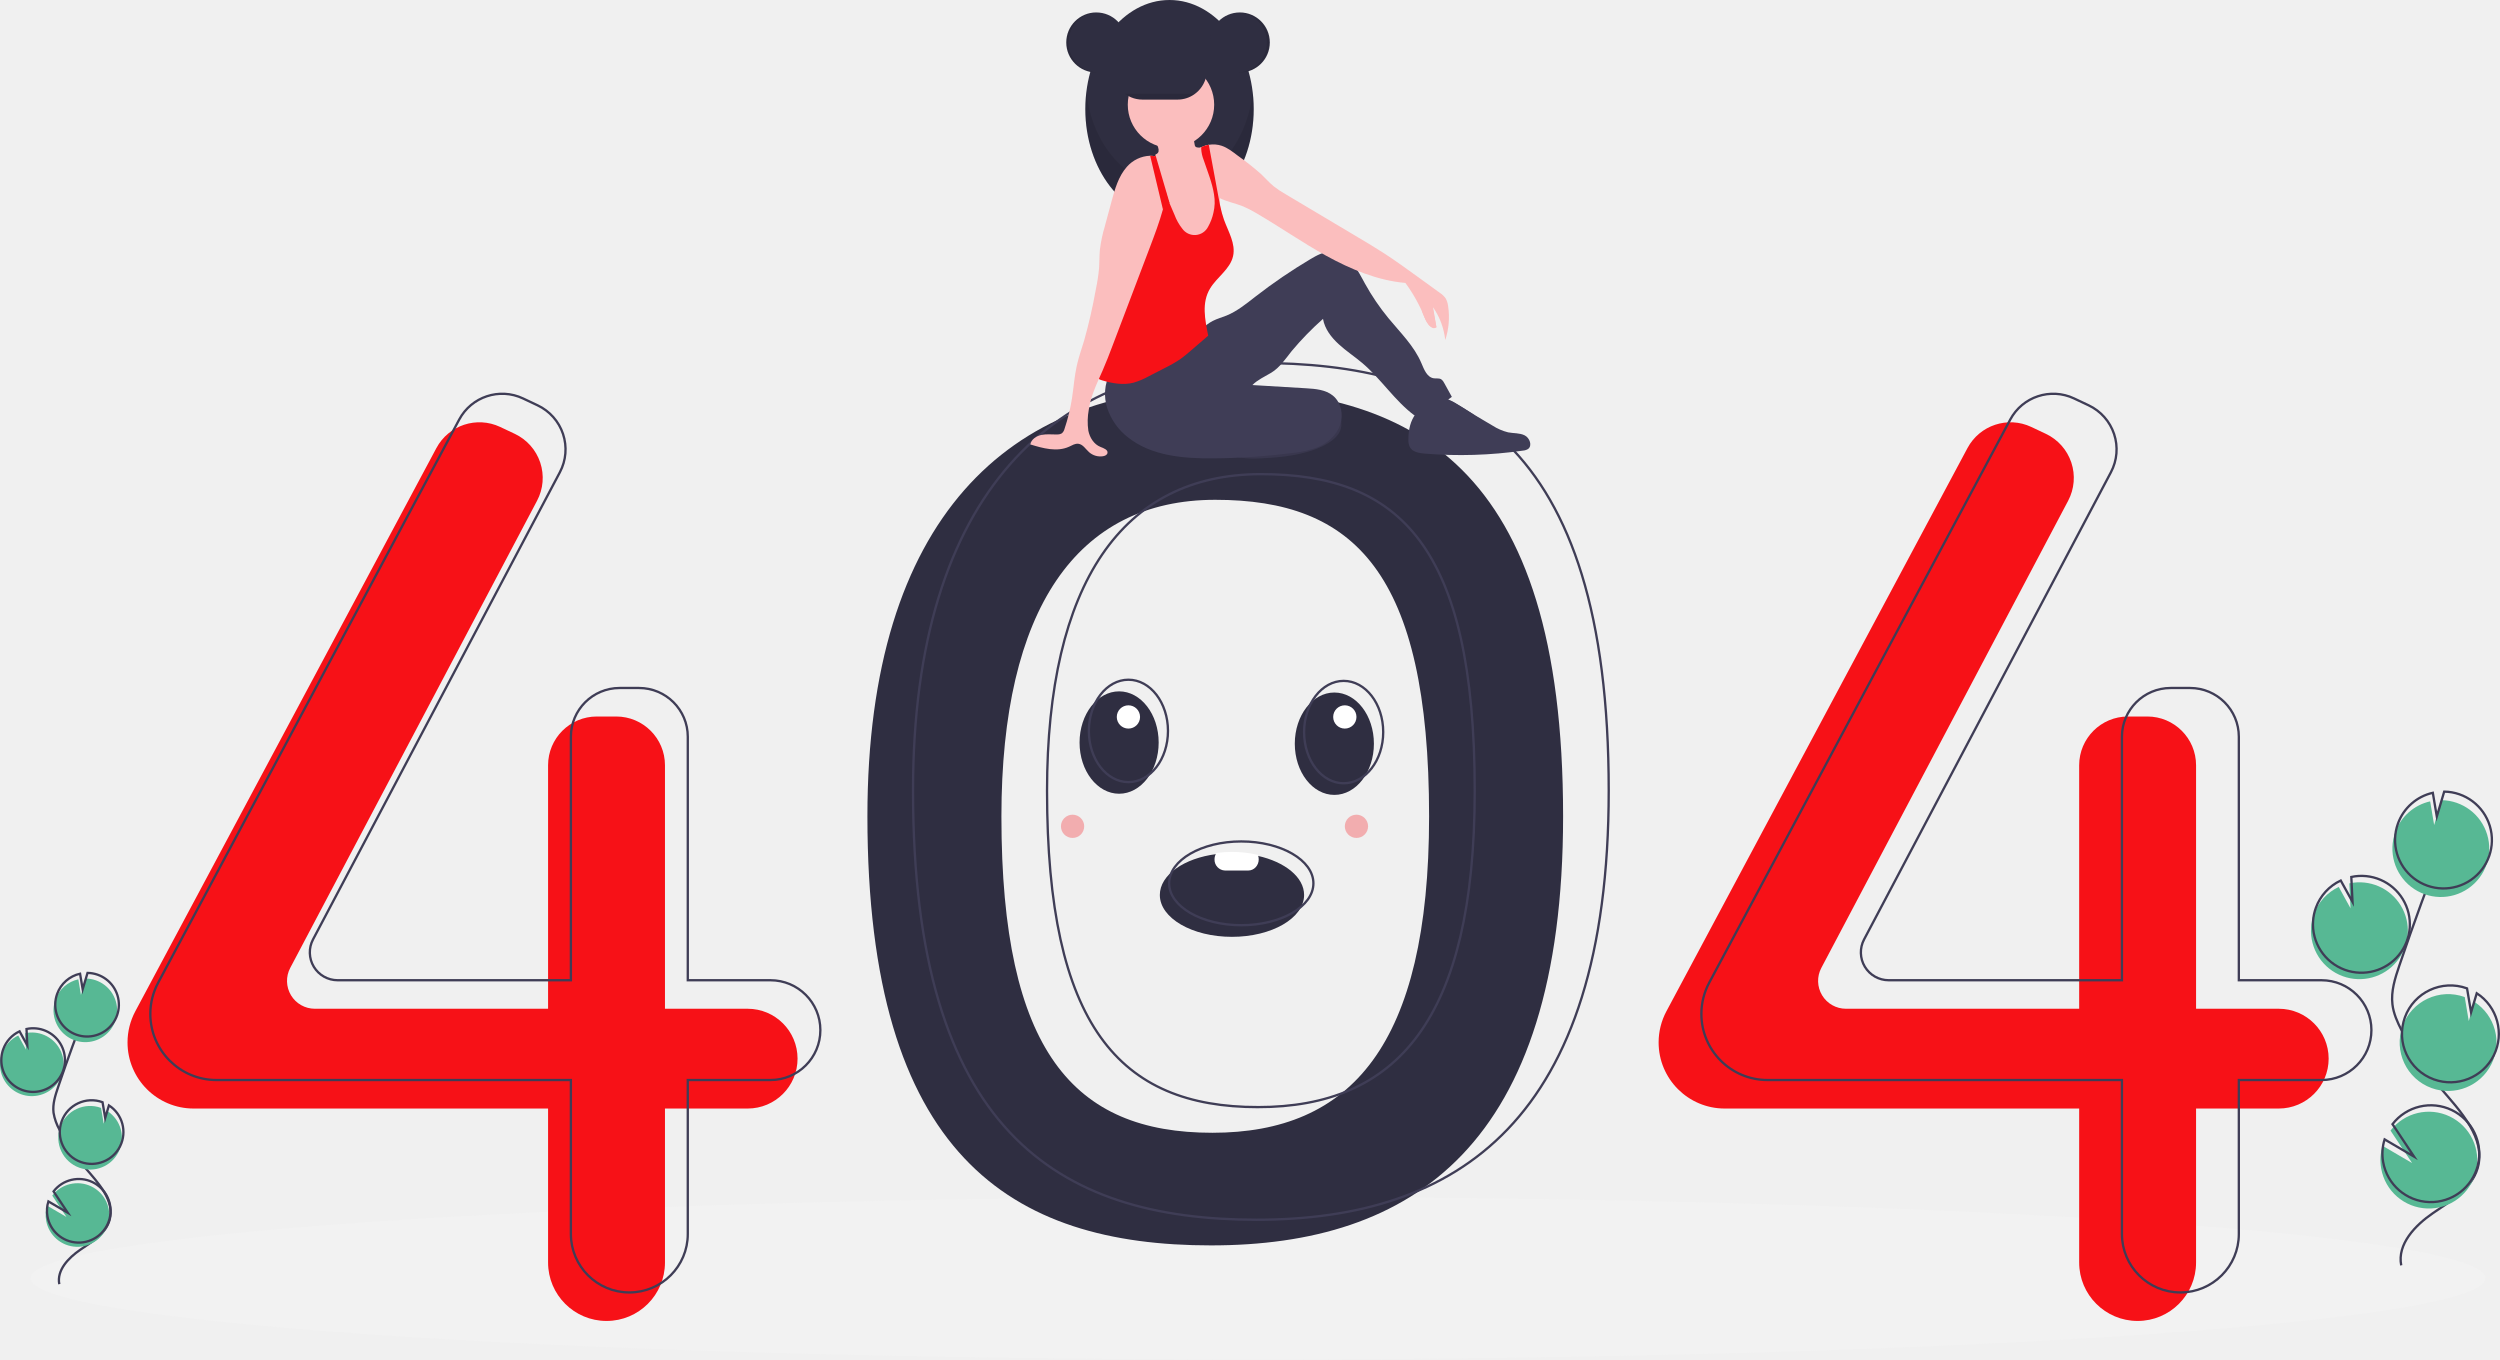
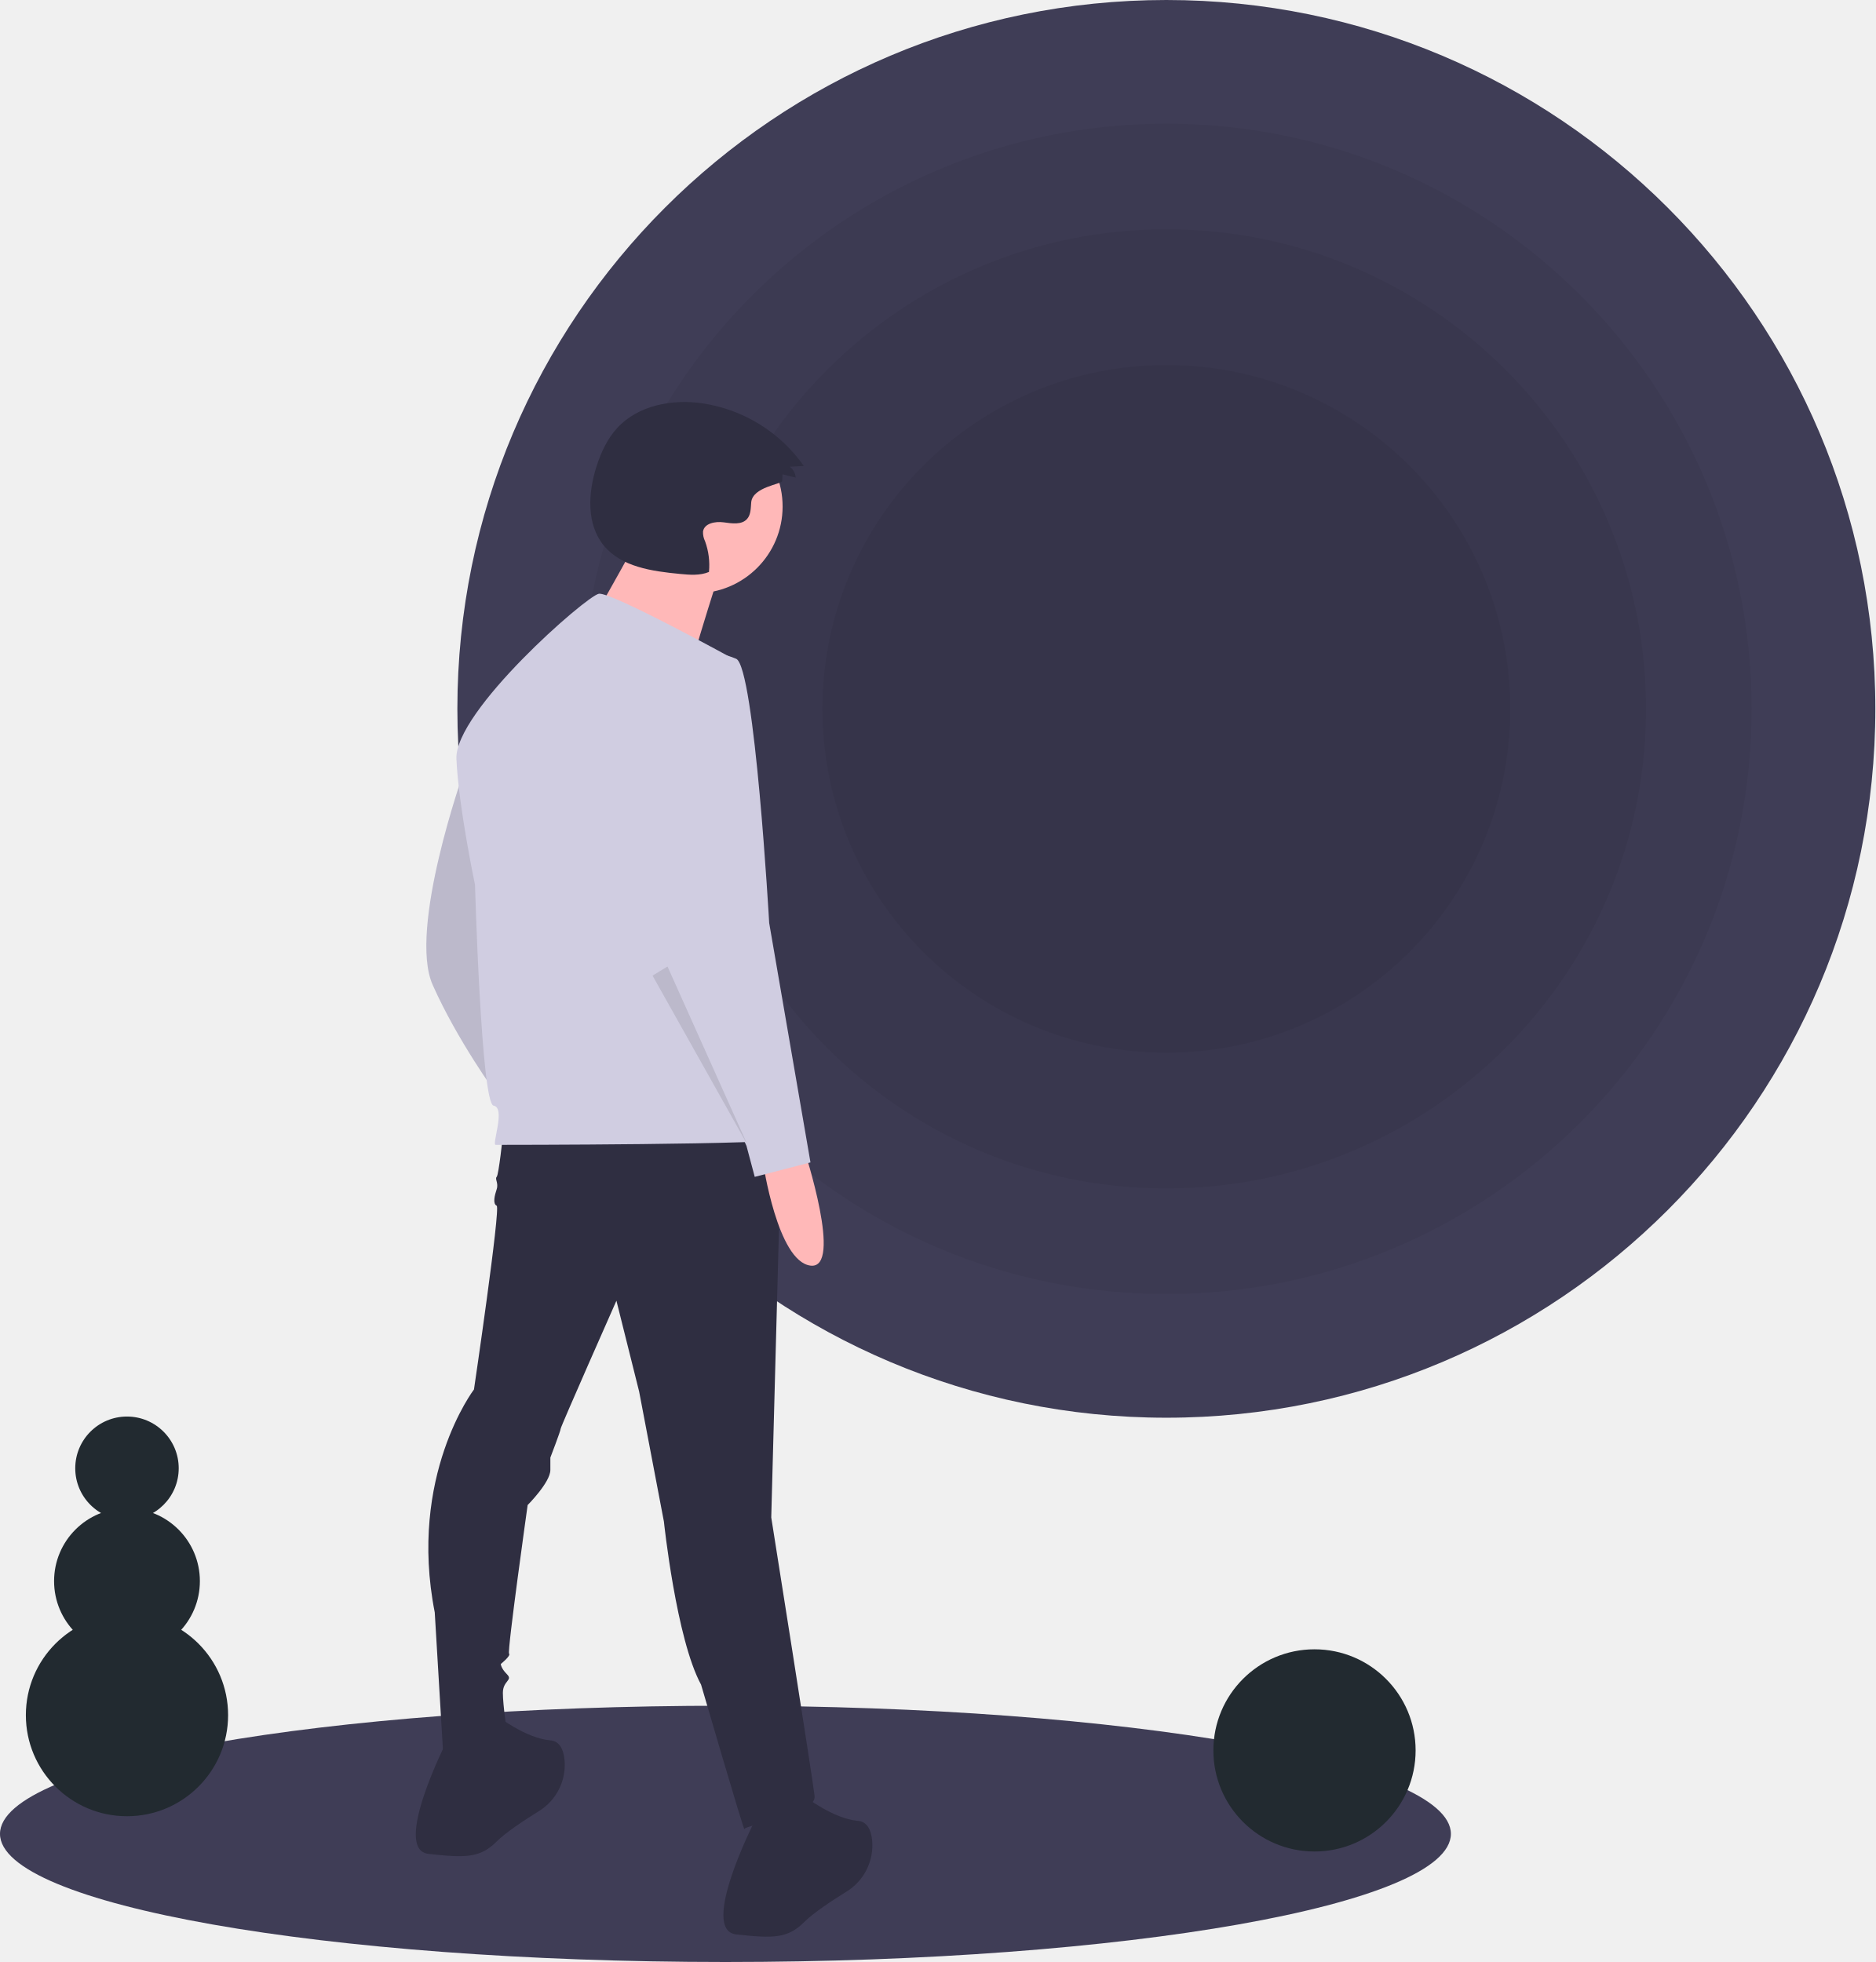
- <svg xmlns="http://www.w3.org/2000/svg" id="fd59ce54-f850-4dfc-bc34-dd7d379d600e" data-name="Layer 1" width="1074.392" height="584.231" viewBox="0 0 1074.392 584.231">
-   <ellipse cx="540.643" cy="549.309" rx="527.5" ry="34.922" fill="#f2f2f2" />
-   <path d="M583.48,324.894c-85.944,0-147.651,55.139-147.651,183.798,0,145.813,61.707,184.411,147.651,184.411s151.327-42.274,151.327-184.411C734.807,356.753,669.424,324.894,583.48,324.894Zm.565,319.808c-59.527,0-90.626-34.923-90.626-135.916,0-89.112,32.372-136.105,91.899-136.105s91.899,30.868,91.899,136.105C677.217,607.234,643.572,644.703,584.045,644.703Z" transform="translate(-63.054 -157.8845)" fill="#2f2e41" />
-   <path d="M384.365,591.401H348.831V486.762A20.956,20.956,0,0,0,327.875,465.806h-8.326a20.956,20.956,0,0,0-20.956,20.956V591.401H198.363a11.963,11.963,0,0,1-10.578-17.552l106.082-200.78A20.956,20.956,0,0,0,284.287,344.33l-6.262-2.957a20.956,20.956,0,0,0-27.429,9.07L121.214,592.475a28.416,28.416,0,0,0-3.356,13.396v0a28.416,28.416,0,0,0,28.416,28.416H298.593v66.167a25.119,25.119,0,0,0,25.119,25.119h0a25.119,25.119,0,0,0,25.119-25.119V634.287h35.534a21.443,21.443,0,0,0,21.443-21.443v0A21.443,21.443,0,0,0,384.365,591.401Z" transform="translate(-63.054 -157.8845)" fill="#f71117" />
-   <path d="M1042.362,591.401h-35.534V486.762A20.956,20.956,0,0,0,985.872,465.806h-8.326a20.956,20.956,0,0,0-20.956,20.956V591.401H856.359a11.963,11.963,0,0,1-10.578-17.552L951.864,373.069A20.956,20.956,0,0,0,942.284,344.33l-6.262-2.957a20.956,20.956,0,0,0-27.429,9.07L779.211,592.475a28.416,28.416,0,0,0-3.356,13.396v0a28.416,28.416,0,0,0,28.416,28.416H956.589v66.167a25.119,25.119,0,0,0,25.119,25.119h0a25.119,25.119,0,0,0,25.119-25.119V634.287h35.534a21.443,21.443,0,0,0,21.443-21.443v0A21.443,21.443,0,0,0,1042.362,591.401Z" transform="translate(-63.054 -157.8845)" fill="#f71117" />
-   <path d="M394.168,579.148H358.634V474.509a20.956,20.956,0,0,0-20.956-20.956h-8.326a20.956,20.956,0,0,0-20.956,20.956V579.148H208.165a11.963,11.963,0,0,1-10.578-17.552L303.67,360.816a20.956,20.956,0,0,0-9.58-28.739l-6.262-2.957a20.956,20.956,0,0,0-27.429,9.07L131.017,580.222a28.416,28.416,0,0,0-3.356,13.396v0a28.416,28.416,0,0,0,28.416,28.416H308.395v66.167a25.119,25.119,0,0,0,25.119,25.119h0a25.119,25.119,0,0,0,25.119-25.119V622.034h35.534a21.443,21.443,0,0,0,21.443-21.443v0A21.443,21.443,0,0,0,394.168,579.148Z" transform="translate(-63.054 -157.8845)" fill="none" stroke="#3f3d56" stroke-miterlimit="10" />
-   <path d="M1060.742,579.148h-35.534V474.509a20.956,20.956,0,0,0-20.956-20.956H995.925a20.956,20.956,0,0,0-20.956,20.956V579.148H874.739a11.963,11.963,0,0,1-10.578-17.552L970.244,360.816a20.956,20.956,0,0,0-9.58-28.739l-6.262-2.957a20.956,20.956,0,0,0-27.429,9.07L797.59,580.222a28.416,28.416,0,0,0-3.356,13.396v0a28.416,28.416,0,0,0,28.416,28.416H974.969v66.167a25.119,25.119,0,0,0,25.119,25.119h0a25.119,25.119,0,0,0,25.119-25.119V622.034h35.534a21.443,21.443,0,0,0,21.443-21.443v0A21.443,21.443,0,0,0,1060.742,579.148Z" transform="translate(-63.054 -157.8845)" fill="none" stroke="#3f3d56" stroke-miterlimit="10" />
-   <path d="M603.085,313.866c-85.944,0-147.651,55.139-147.651,183.798,0,145.813,61.707,184.411,147.651,184.411s151.327-42.274,151.327-184.411C754.412,345.725,689.029,313.866,603.085,313.866Zm.565,319.808c-59.527,0-90.626-34.923-90.626-135.916,0-89.112,32.372-136.105,91.899-136.105s91.899,30.868,91.899,136.105C696.822,596.206,663.177,633.675,603.65,633.675Z" transform="translate(-63.054 -157.8845)" fill="none" stroke="#3f3d56" stroke-miterlimit="10" />
-   <circle cx="471.141" cy="18.25" r="12.901" fill="#2f2e41" />
-   <ellipse cx="502.607" cy="46.885" rx="36.186" ry="46.885" fill="#2f2e41" />
-   <path d="M565.661,237.494c-18.128,0-33.141-17.271-35.776-39.805a60.976,60.976,0,0,0-.41,7.08c0,25.894,16.201,46.885,36.186,46.885s36.186-20.991,36.186-46.885a60.976,60.976,0,0,0-.41-7.08C598.803,220.224,583.789,237.494,565.661,237.494Z" transform="translate(-63.054 -157.8845)" opacity="0.1" />
-   <path d="M639.296,342.073c-.777,3.193-4.128,5.751-7.839,7.538-7.802,3.757-17.425,4.878-26.76,5.254a45.176,45.176,0,0,1-7.144-.132,20.537,20.537,0,0,1-12.251-5.631,1.681,1.681,0,0,1,.044-2.844c4.969-5.459,13.262-8.806,21.616-11.216,6.334-1.827,17.381-6.561,24.29-5.922C637.944,329.739,640.277,338.041,639.296,342.073Z" transform="translate(-63.054 -157.8845)" fill="#3f3d56" />
-   <path d="M639.296,342.073c-.777,3.193-4.128,5.751-7.839,7.538-7.802,3.757-17.425,4.878-26.76,5.254a45.176,45.176,0,0,1-7.144-.132,20.537,20.537,0,0,1-12.251-5.631,1.681,1.681,0,0,1,.044-2.844c4.969-5.459,13.262-8.806,21.616-11.216,6.334-1.827,17.381-6.561,24.29-5.922C637.944,329.739,640.277,338.041,639.296,342.073Z" transform="translate(-63.054 -157.8845)" opacity="0.1" />
-   <path d="M540.098,318.206a19.77,19.77,0,0,0-1.199,15.075,26.339,26.339,0,0,0,8.829,12.497c10.095,8.092,23.988,9.205,36.925,9.093a284.649,284.649,0,0,0,33.905-2.324,40.538,40.538,0,0,0,11.001-2.554c4.222-1.827,7.933-5.178,9.436-9.526s.436-9.672-3.134-12.574c-3.137-2.55-7.463-2.9-11.498-3.143l-23.088-1.387c2.281-2.308,5.318-3.614,8.096-5.292,3.685-2.226,6.134-5.965,8.813-9.335a129.001,129.001,0,0,1,13.439-13.817c.751,4.31,3.478,7.85,6.687,10.824s6.908,5.368,10.244,8.2c8.079,6.858,13.896,16.167,22.392,22.5a43.829,43.829,0,0,0,16.049-8.012l-3.302-5.981a3.94,3.94,0,0,0-1.245-1.553c-.935-.575-2.14-.279-3.225-.441-2.901-.435-4.168-3.784-5.306-6.487-3.125-7.422-9.108-13.18-14.218-19.404a98.009,98.009,0,0,1-9.996-14.723c-1.717-3.102-3.288-6.331-5.617-9.003s-5.594-4.773-9.139-4.781c-3.132-.007-6.021,1.584-8.714,3.183a230.477,230.477,0,0,0-23.63,16.099c-3.944,3.062-7.863,6.296-12.489,8.174-1.947.79-4,1.331-5.869,2.292-3.273,1.684-5.757,4.534-8.431,7.064C566.277,311.892,553.219,317.738,540.098,318.206Z" transform="translate(-63.054 -157.8845)" fill="#3f3d56" />
-   <path d="M588.374,253.983a23.774,23.774,0,0,1-1.734,8.033,10.045,10.045,0,0,1-5.768,5.573,12.375,12.375,0,0,1-5.623.182,10.882,10.882,0,0,1-4.582-1.561c-2.165-1.488-3.244-4.144-3.637-6.743-.393-2.596-.217-5.249-.469-7.863a42.944,42.944,0,0,0-1.202-6.255c-.17-.683-.343-1.362-.513-2.042-.167-.68-.33-1.359-.481-2.039-.138-.639-.267-1.281-.378-1.926-.091-.544-.173-1.092-.233-1.643a18.423,18.423,0,0,0-.809-4.811,14.607,14.607,0,0,0-1.687-2.854c-.286-.409-.563-.818-.818-1.243a5.89,5.89,0,0,1-.972-3.748,3.286,3.286,0,0,1,.148-.601c.025-.076.053-.151.085-.223A1.802,1.802,0,0,0,560.932,223.07a3.433,3.433,0,0,0-.148-1.778,11.318,11.318,0,0,0-.96-2.288c-.264-.478-1.161-1.34-1.167-1.888-.013-1.101,2.14-1.989,3.011-2.423a16.796,16.796,0,0,1,8.597-1.743c1.904.129,3.968.714,5.019,2.31.944,1.438.818,3.301,1.221,4.972a1.471,1.471,0,0,0,.299.664,1.341,1.341,0,0,0,.739.34,4.549,4.549,0,0,0,1.416.057h.003a2.931,2.931,0,0,0,.371-.054,4.957,4.957,0,0,0,2.033-.878q.585-.156,1.18-.255a.251.251,0,0,0,.047-.009c1.576,4.975,1.781,10.308,3.071,15.374.639,2.52,1.554,5.009,1.683,7.602.009.113.013.23.016.346.019.834-.047,1.674-.013,2.505a6.981,6.981,0,0,0,.126,1.114,15.611,15.611,0,0,0,.525,1.743l.009.028c.06.183.116.368.164.554.035.135.066.267.091.403l.003.009A14.938,14.938,0,0,1,588.374,253.983Z" transform="translate(-63.054 -157.8845)" fill="#fbbebe" />
-   <circle cx="503.237" cy="44.997" r="18.565" fill="#fbbebe" />
-   <path d="M684.157,304.033a30.445,30.445,0,0,0-5.236-14.103q.722,4.295,1.447,8.587a3.214,3.214,0,0,1-3.367-1.035,10.337,10.337,0,0,1-1.765-3.276,67.466,67.466,0,0,0-8.21-14.736c-11.819-.985-23.502-5.884-33.896-11.595-10.396-5.708-20.126-12.552-30.384-18.502a43.573,43.573,0,0,0-5.544-2.832c-3.21-1.287-6.812-1.954-9.855-3.468-.204-.101-.409-.208-.61-.318a12.578,12.578,0,0,1-1.945-1.306,10.344,10.344,0,0,1-.931-.856,20.351,20.351,0,0,1-3.559-5.953c-1.633-3.612-2.215-7.97-3.845-11.583a11.203,11.203,0,0,1,2.502-1.765h.003c.132-.069.264-.135.4-.198a11.94,11.94,0,0,1,2.004-.733q.585-.156,1.18-.255a.251.251,0,0,0,.047-.009,11.566,11.566,0,0,1,5.491.434c2.587.875,4.767,2.621,6.941,4.273a114.02,114.02,0,0,1,10.148,8.049c1.794,1.718,3.43,3.606,5.359,5.167a42.144,42.144,0,0,0,5.057,3.351q15.656,9.327,31.315,18.65c3.534,2.105,7.07,4.21,10.526,6.438,5.249,3.386,10.308,7.055,15.365,10.721q4.47,3.238,8.936,6.479a9.728,9.728,0,0,1,2.533,2.341,8.472,8.472,0,0,1,1.123,3.433A31.387,31.387,0,0,1,684.157,304.033Z" transform="translate(-63.054 -157.8845)" fill="#fbbebe" />
-   <path d="M592.977,267.944c-1.252,5.617-6.929,9.012-9.896,13.946-3.688,6.123-2.184,13.241-.799,20.255q-3.795,3.271-7.593,6.542c-1.397,1.199-2.794,2.404-4.298,3.464a57.351,57.351,0,0,1-6.86,3.94q-3.361,1.728-6.721,3.458a32.128,32.128,0,0,1-6.58,2.788c-4.415,1.133-9.103.34-13.471-.972a6.088,6.088,0,0,1-1.473-.601,2.394,2.394,0,0,1-.699-.632,3.911,3.911,0,0,1-.444-2.539c.444-7.351,2.24-14.547,4.031-21.69a85.26,85.26,0,0,1,3.848-12.577,85.077,85.077,0,0,1,5.415-10.151,68.368,68.368,0,0,1,7.929-11.514,18.479,18.479,0,0,0,3.675-4.739c1.117-2.549.686-5.472.913-8.247a17.148,17.148,0,0,1,1.633-6.007v-.003a17.093,17.093,0,0,1,1.743-2.882q.458,1.067.916,2.13.302.699.598,1.394.387.897.768,1.787,1.1,2.558,2.196,5.113a21.59,21.59,0,0,0,3.335,5.944,6.499,6.499,0,0,0,11.123-.853,21.261,21.261,0,0,0,2.272-6.013,19.215,19.215,0,0,0,.252-7.835c-.758-5.009-2.889-10.126-4.437-14.78a14.945,14.945,0,0,1-1.079-4.871,3.351,3.351,0,0,1,.057-.56c.009-.047.019-.098.028-.145a11.94,11.94,0,0,1,2.004-.733q.585-.156,1.18-.255,2.044,11.064,4.094,22.127c.032.173.066.346.098.522.195,1.057.393,2.115.614,3.169.198.957.412,1.91.651,2.857l.009.028c.082.321.167.639.255.957l.003.009c.242.868.513,1.731.818,2.58C590.938,257.475,594.164,262.629,592.977,267.944Z" transform="translate(-63.054 -157.8845)" fill="#f71117" />
-   <path d="M668.321,346.877a6.583,6.583,0,0,0,.61,3.143c1.162,2.124,3.95,2.606,6.362,2.805a188.377,188.377,0,0,0,42.266-1.288,4.886,4.886,0,0,0,2.151-.668c1.99-1.395.763-4.795-1.41-5.884s-4.751-.826-7.135-1.297a22.479,22.479,0,0,1-6.678-2.896q-7.252-4.167-14.293-8.688c-2.795-1.795-6.093-3.71-9.24-2.646C672.43,332.343,668.265,337.681,668.321,346.877Z" transform="translate(-63.054 -157.8845)" fill="#3f3d56" />
-   <path d="M564.437,240.874v.003c-.022.132-.044.261-.072.39-.035.214-.076.431-.116.645-.39,1.998-.868,3.987-1.419,5.963-1.51,5.459-3.534,10.831-5.541,16.123q-8.081,21.287-16.164,42.577c-1.359,3.575-2.716,7.152-4.261,10.654-.516,1.167-1.048,2.344-1.576,3.534-1.894,4.257-3.713,8.653-4.317,13.184a27.45,27.45,0,0,0-.192,9.04c.604,2.97,2.407,5.872,5.23,6.97,1.378.538,3.351,1.259,2.974,2.69-.204.787-1.098,1.171-1.901,1.303a7.312,7.312,0,0,1-5.966-1.718c-1.507-1.337-2.665-3.417-4.67-3.641-1.388-.151-2.665.68-3.936,1.262-5.186,2.369-11.227.711-16.674-.972.428-2.206,2.643-3.66,4.843-4.1,2.199-.444,4.474-.129,6.718-.189a3.51,3.51,0,0,0,2.042-.525,3.705,3.705,0,0,0,1.101-1.882,78.964,78.964,0,0,0,3.213-13.147c.724-4.666,1.026-9.405,2.058-14.015.802-3.597,2.042-7.08,3.106-10.61a224.682,224.682,0,0,0,5.06-22.077,78.02,78.02,0,0,0,1.425-9.368c.179-2.612.094-5.236.346-7.838a60.888,60.888,0,0,1,2.111-9.997q1.444-5.348,2.885-10.689c1.425-5.271,2.955-10.746,6.567-14.843a13.962,13.962,0,0,1,10.028-4.789,9.882,9.882,0,0,1,2.13.23c.116.028.233.057.349.088a8.634,8.634,0,0,1,2.174.9c1.114-.708,1.68-.459,2.42.632a6.973,6.973,0,0,1,.881,3.795A52.424,52.424,0,0,1,564.437,240.874Z" transform="translate(-63.054 -157.8845)" fill="#fbbebe" />
-   <path d="M565.661,245.046l-.047.047-.255.255-2.53,2.527-1.24-5.208-4.251-17.854a9.882,9.882,0,0,1,2.13.23,3.286,3.286,0,0,1,.148-.601l.201.689,1.441,4.902,2.728,9.308.45,1.532v.003Z" transform="translate(-63.054 -157.8845)" fill="#f71117" />
-   <path d="M581.715,188.087a12.582,12.582,0,0,1-3.7,8.896,12.314,12.314,0,0,1-1.36,1.176,12.528,12.528,0,0,1-7.536,2.524H554.023a12.59,12.59,0,0,1,0-25.18h15.096A12.629,12.629,0,0,1,581.715,188.087Z" transform="translate(-63.054 -157.8845)" fill="#2f2e41" />
-   <circle cx="532.815" cy="18.25" r="12.901" fill="#2f2e41" />
-   <path d="M595.554,163.234c-.158,0-.315.006-.472.012a12.898,12.898,0,0,1,0,25.778c.157.006.314.012.472.012a12.901,12.901,0,1,0,0-25.802Z" transform="translate(-63.054 -157.8845)" opacity="0.1" />
-   <path d="M534.195,163.234c.158,0,.315.006.472.012a12.898,12.898,0,0,0,0,25.778c-.157.006-.314.012-.472.012a12.901,12.901,0,0,1,0-25.802Z" transform="translate(-63.054 -157.8845)" opacity="0.1" />
-   <path d="M576.655,198.159a12.528,12.528,0,0,1-7.536,2.524H554.023a12.528,12.528,0,0,1-7.536-2.524Z" transform="translate(-63.054 -157.8845)" opacity="0.1" />
-   <path d="M674.14,291.64s3.252,9.372,6.229,6.876L677.996,286.267Z" transform="translate(-63.054 -157.8845)" fill="#fbbebe" />
-   <path d="M1069.918,577.434a20.813,20.813,0,1,0,2.772-39.915l.521,10.712-5.068-9.18a20.734,20.734,0,0,0-10.684,11.723,20.408,20.408,0,0,0-1.197,5.63A20.809,20.809,0,0,0,1069.918,577.434Z" transform="translate(-63.054 -157.8845)" fill="#57b894" />
-   <path d="M1094.995,701.678c-1.789-9.11,5.963-17.187,13.621-22.437s16.605-10.408,19.218-19.317c3.755-12.804-7.43-24.53-16.136-34.642a125.3,125.3,0,0,1-16.524-24.557c-1.811-3.533-3.476-7.225-3.952-11.166-.686-5.675,1.137-11.323,2.974-16.737q9.179-27.052,19.628-53.65" transform="translate(-63.054 -157.8845)" fill="none" stroke="#3f3d56" stroke-miterlimit="10" />
-   <path d="M1070.775,574.676a20.813,20.813,0,1,0,2.772-39.915l.521,10.712-5.068-9.18a20.734,20.734,0,0,0-10.684,11.723,20.408,20.408,0,0,0-1.197,5.63A20.809,20.809,0,0,0,1070.775,574.676Z" transform="translate(-63.054 -157.8845)" fill="none" stroke="#3f3d56" stroke-miterlimit="10" />
-   <path d="M1092.451,515.473a20.788,20.788,0,0,1,14.98-13.198l1.714,10.184,3.177-10.696a20.81,20.81,0,1,1-19.871,13.71Z" transform="translate(-63.054 -157.8845)" fill="#57b894" />
-   <path d="M1093.594,511.795a20.788,20.788,0,0,1,14.98-13.198l1.714,10.184,3.177-10.696a20.81,20.81,0,1,1-19.871,13.71Z" transform="translate(-63.054 -157.8845)" fill="none" stroke="#3f3d56" stroke-miterlimit="10" />
-   <path d="M1108.045,625.489a20.81,20.81,0,0,0,18.419-37.023l-2.441,8.219-1.731-10.304a.362.362,0,0,0-.053-.02,20.811,20.811,0,1,0-14.194,39.127Z" transform="translate(-63.054 -157.8845)" fill="#57b894" />
-   <path d="M1109.035,621.764a20.81,20.81,0,0,0,18.419-37.023l-2.441,8.219-1.731-10.304a.362.362,0,0,0-.053-.02,20.811,20.811,0,1,0-14.194,39.127Z" transform="translate(-63.054 -157.8845)" fill="none" stroke="#3f3d56" stroke-miterlimit="10" />
-   <path d="M1086.378,660.051a20.801,20.801,0,1,0,4.011-16.297l9.273,13.957-12.67-7.408A20.616,20.616,0,0,0,1086.378,660.051Z" transform="translate(-63.054 -157.8845)" fill="#57b894" />
-   <path d="M1087.235,657.294a20.801,20.801,0,1,0,4.011-16.297l9.273,13.957-12.67-7.408A20.616,20.616,0,0,0,1087.235,657.294Z" transform="translate(-63.054 -157.8845)" fill="none" stroke="#3f3d56" stroke-miterlimit="10" />
-   <path d="M72.061,628.133a13.674,13.674,0,1,0,1.821-26.225l.342,7.038-3.33-6.032a13.623,13.623,0,0,0-7.019,7.702,13.409,13.409,0,0,0-.787,3.699A13.672,13.672,0,0,0,72.061,628.133Z" transform="translate(-63.054 -157.8845)" fill="#57b894" />
-   <path d="M88.538,709.763c-1.175-5.986,3.918-11.292,8.949-14.741s10.91-6.838,12.626-12.692c2.467-8.412-4.882-16.117-10.601-22.76A82.324,82.324,0,0,1,88.656,643.436a22.21,22.21,0,0,1-2.597-7.336c-.451-3.729.747-7.439,1.954-10.996q6.031-17.773,12.896-35.249" transform="translate(-63.054 -157.8845)" fill="none" stroke="#3f3d56" stroke-miterlimit="10" />
-   <path d="M72.625,626.321a13.674,13.674,0,1,0,1.821-26.225l.342,7.038L71.458,601.103a13.623,13.623,0,0,0-7.019,7.702,13.409,13.409,0,0,0-.787,3.699A13.672,13.672,0,0,0,72.625,626.321Z" transform="translate(-63.054 -157.8845)" fill="none" stroke="#3f3d56" stroke-miterlimit="10" />
-   <path d="M86.866,587.423a13.658,13.658,0,0,1,9.842-8.671l1.126,6.691,2.087-7.027a13.673,13.673,0,1,1-13.055,9.007Z" transform="translate(-63.054 -157.8845)" fill="#57b894" />
-   <path d="M87.617,585.007a13.658,13.658,0,0,1,9.842-8.671l1.126,6.691L100.673,576a13.673,13.673,0,1,1-13.055,9.007Z" transform="translate(-63.054 -157.8845)" fill="none" stroke="#3f3d56" stroke-miterlimit="10" />
-   <path d="M97.112,659.706a13.673,13.673,0,0,0,12.102-24.325l-1.604,5.4-1.137-6.77a.238.238,0,0,0-.035-.013,13.673,13.673,0,1,0-9.326,25.707Z" transform="translate(-63.054 -157.8845)" fill="#57b894" />
-   <path d="M97.762,657.259a13.673,13.673,0,0,0,12.102-24.325l-1.604,5.4-1.137-6.77a.238.238,0,0,0-.035-.013,13.673,13.673,0,1,0-9.326,25.707Z" transform="translate(-63.054 -157.8845)" fill="none" stroke="#3f3d56" stroke-miterlimit="10" />
-   <path d="M82.876,682.414a13.667,13.667,0,1,0,2.635-10.708l6.092,9.17-8.324-4.867A13.545,13.545,0,0,0,82.876,682.414Z" transform="translate(-63.054 -157.8845)" fill="#57b894" />
-   <path d="M83.439,680.602a13.667,13.667,0,1,0,2.635-10.708l6.092,9.17-8.324-4.867A13.545,13.545,0,0,0,83.439,680.602Z" transform="translate(-63.054 -157.8845)" fill="none" stroke="#3f3d56" stroke-miterlimit="10" />
-   <ellipse cx="480.946" cy="319.115" rx="17" ry="22" fill="#2f2e41" />
-   <ellipse cx="573.446" cy="319.615" rx="17" ry="22" fill="#2f2e41" />
-   <path d="M623.5,542.5c0,9.94-13.88,18-31,18s-31-8.06-31-18c0-8.61,10.41-15.81,24.32-17.57a50.104,50.104,0,0,1,6.68-.43,50.699,50.699,0,0,1,11.13,1.2C615.25,528.29,623.5,534.84,623.5,542.5Z" transform="translate(-63.054 -157.8845)" fill="#2f2e41" />
-   <ellipse cx="484.946" cy="314.115" rx="17" ry="22" fill="none" stroke="#3f3d56" stroke-miterlimit="10" />
-   <ellipse cx="577.446" cy="314.615" rx="17" ry="22" fill="none" stroke="#3f3d56" stroke-miterlimit="10" />
-   <ellipse cx="533.446" cy="379.615" rx="31" ry="18" fill="none" stroke="#3f3d56" stroke-miterlimit="10" />
-   <path d="M604,527.2a4.937,4.937,0,0,1-1.32,3.392A4.339,4.339,0,0,1,599.5,532h-10a4.664,4.664,0,0,1-4.5-4.8,4.905,4.905,0,0,1,.82-2.741A47.02,47.02,0,0,1,592.5,524a47.665,47.665,0,0,1,11.13,1.28A5.067,5.067,0,0,1,604,527.2Z" transform="translate(-63.054 -157.8845)" fill="#fff" />
-   <circle cx="484.946" cy="308.115" r="5" fill="#fff" />
-   <circle cx="577.946" cy="308.115" r="5" fill="#fff" />
-   <circle cx="582.946" cy="355.115" r="5" fill="#f71117" opacity="0.3" />
-   <circle cx="460.946" cy="355.115" r="5" fill="#f71117" opacity="0.3" />
+ <svg xmlns="http://www.w3.org/2000/svg" id="bac3cfc7-b61b-48ce-8441-8100e40ddaa6" data-name="Layer 1" width="797.5" height="834.5" viewBox="0 0 797.5 834.5">
+   <ellipse cx="308.5" cy="780" rx="308.5" ry="54.5" fill="#3f3d56" />
+   <circle cx="496" cy="301.5" r="301.5" fill="#3f3d56" />
+   <circle cx="496" cy="301.5" r="248.898" opacity="0.05" />
+   <circle cx="496" cy="301.5" r="203.994" opacity="0.05" />
+   <circle cx="496" cy="301.5" r="146.26" opacity="0.05" />
+   <path d="M398.42,361.232s-23.704,66.722-13.169,90.426,27.216,46.53,27.216,46.53S406.322,365.622,398.42,361.232Z" transform="translate(-201.25 -32.75)" fill="#d0cde1" />
+   <path d="M398.42,361.232s-23.704,66.722-13.169,90.426,27.216,46.53,27.216,46.53S406.322,365.622,398.42,361.232Z" transform="translate(-201.25 -32.75)" opacity="0.1" />
+   <path d="M415.101,515.747s-1.756,16.681-2.634,17.558.878,2.634,0,5.268-1.756,6.145,0,7.023-9.657,78.135-9.657,78.135-28.094,36.873-16.681,94.816l3.512,58.821s27.216,1.756,27.216-7.901c0,0-1.756-11.413-1.756-16.681s4.39-5.268,1.756-7.901-2.634-4.39-2.634-4.39,4.39-3.512,3.512-4.39,7.901-63.211,7.901-63.211,9.657-9.657,9.657-14.925v-5.268s4.39-11.413,4.39-12.291,23.704-54.431,23.704-54.431l9.657,38.629,10.535,55.309s5.268,50.042,15.803,69.356c0,0,18.436,63.211,18.436,61.455s30.727-6.145,29.849-14.047-18.436-118.52-18.436-118.52L533.621,513.991Z" transform="translate(-201.25 -32.75)" fill="#2f2e41" />
+   <path d="M391.397,772.978s-23.704,46.53-7.901,48.286,21.948,1.756,28.971-5.268c3.84-3.84,11.615-8.991,17.876-12.873a23.117,23.117,0,0,0,10.969-21.982c-.463-4.295-2.068-7.834-6.019-8.164-10.535-.878-22.826-10.535-22.826-10.535Z" transform="translate(-201.25 -32.75)" fill="#2f2e41" />
+   <path d="M522.208,807.217s-23.704,46.53-7.901,48.286,21.948,1.756,28.971-5.268c3.84-3.84,11.615-8.991,17.876-12.873a23.117,23.117,0,0,0,10.969-21.982c-.463-4.295-2.068-7.834-6.019-8.164-10.535-.878-22.826-10.535-22.826-10.535Z" transform="translate(-201.25 -32.75)" fill="#2f2e41" />
+   <circle cx="295.905" cy="215.433" r="36.905" fill="#ffb8b8" />
+   <path d="M473.43,260.308S447.07,308.812,444.961,308.812,492.41,324.628,492.41,324.628s13.707-46.394,15.816-50.612Z" transform="translate(-201.25 -32.75)" fill="#ffb8b8" />
+   <path d="M513.867,313.385s-52.675-28.971-57.943-28.094-61.455,50.042-60.577,70.234,7.901,53.553,7.901,53.553,2.634,93.06,7.901,93.938-.878,16.681.878,16.681,122.909,0,123.787-2.634S513.867,313.385,513.867,313.385Z" transform="translate(-201.25 -32.75)" fill="#d0cde1" />
+   <path d="M543.278,521.892s16.681,50.92,2.634,49.164-20.192-43.896-20.192-43.896Z" transform="translate(-201.25 -32.75)" fill="#ffb8b8" />
+   <path d="M498.504,310.313s-32.483,7.023-27.216,50.92,14.925,87.792,14.925,87.792l32.483,71.112,3.512,13.169,23.704-6.145L528.353,425.321s-6.145-108.863-14.047-112.374A34,34,0,0,0,498.504,310.313Z" transform="translate(-201.25 -32.75)" fill="#d0cde1" />
+   <polygon points="277.5 414.958 317.885 486.947 283.86 411.09 277.5 414.958" opacity="0.1" />
+   <path d="M533.896,237.316l.122-2.82,5.61,1.396a6.27,6.27,0,0,0-2.514-4.615l5.976-.334a64.477,64.477,0,0,0-43.124-26.651c-12.926-1.873-27.318.838-36.182,10.43-4.299,4.653-7.001,10.57-8.922,16.607-3.539,11.118-4.26,24.372,3.12,33.409,7.501,9.185,20.602,10.984,32.406,12.121,4.153.4,8.506.772,12.355-.839a29.721,29.721,0,0,0-1.654-13.037,8.687,8.687,0,0,1-.879-4.152c.525-3.512,5.209-4.396,8.728-3.922s7.75,1.2,10.062-1.494c1.593-1.856,1.499-4.559,1.71-6.996C521.282,239.785,533.836,238.707,533.896,237.316Z" transform="translate(-201.25 -32.75)" fill="#2f2e41" />
+   <circle cx="559" cy="744.5" r="43" fill="#222a30" />
+   <circle cx="54" cy="729.5" r="43" fill="#222a30" />
+   <circle cx="54" cy="672.5" r="31" fill="#222a30" />
+   <circle cx="54" cy="624.5" r="22" fill="#222a30" />
</svg>
